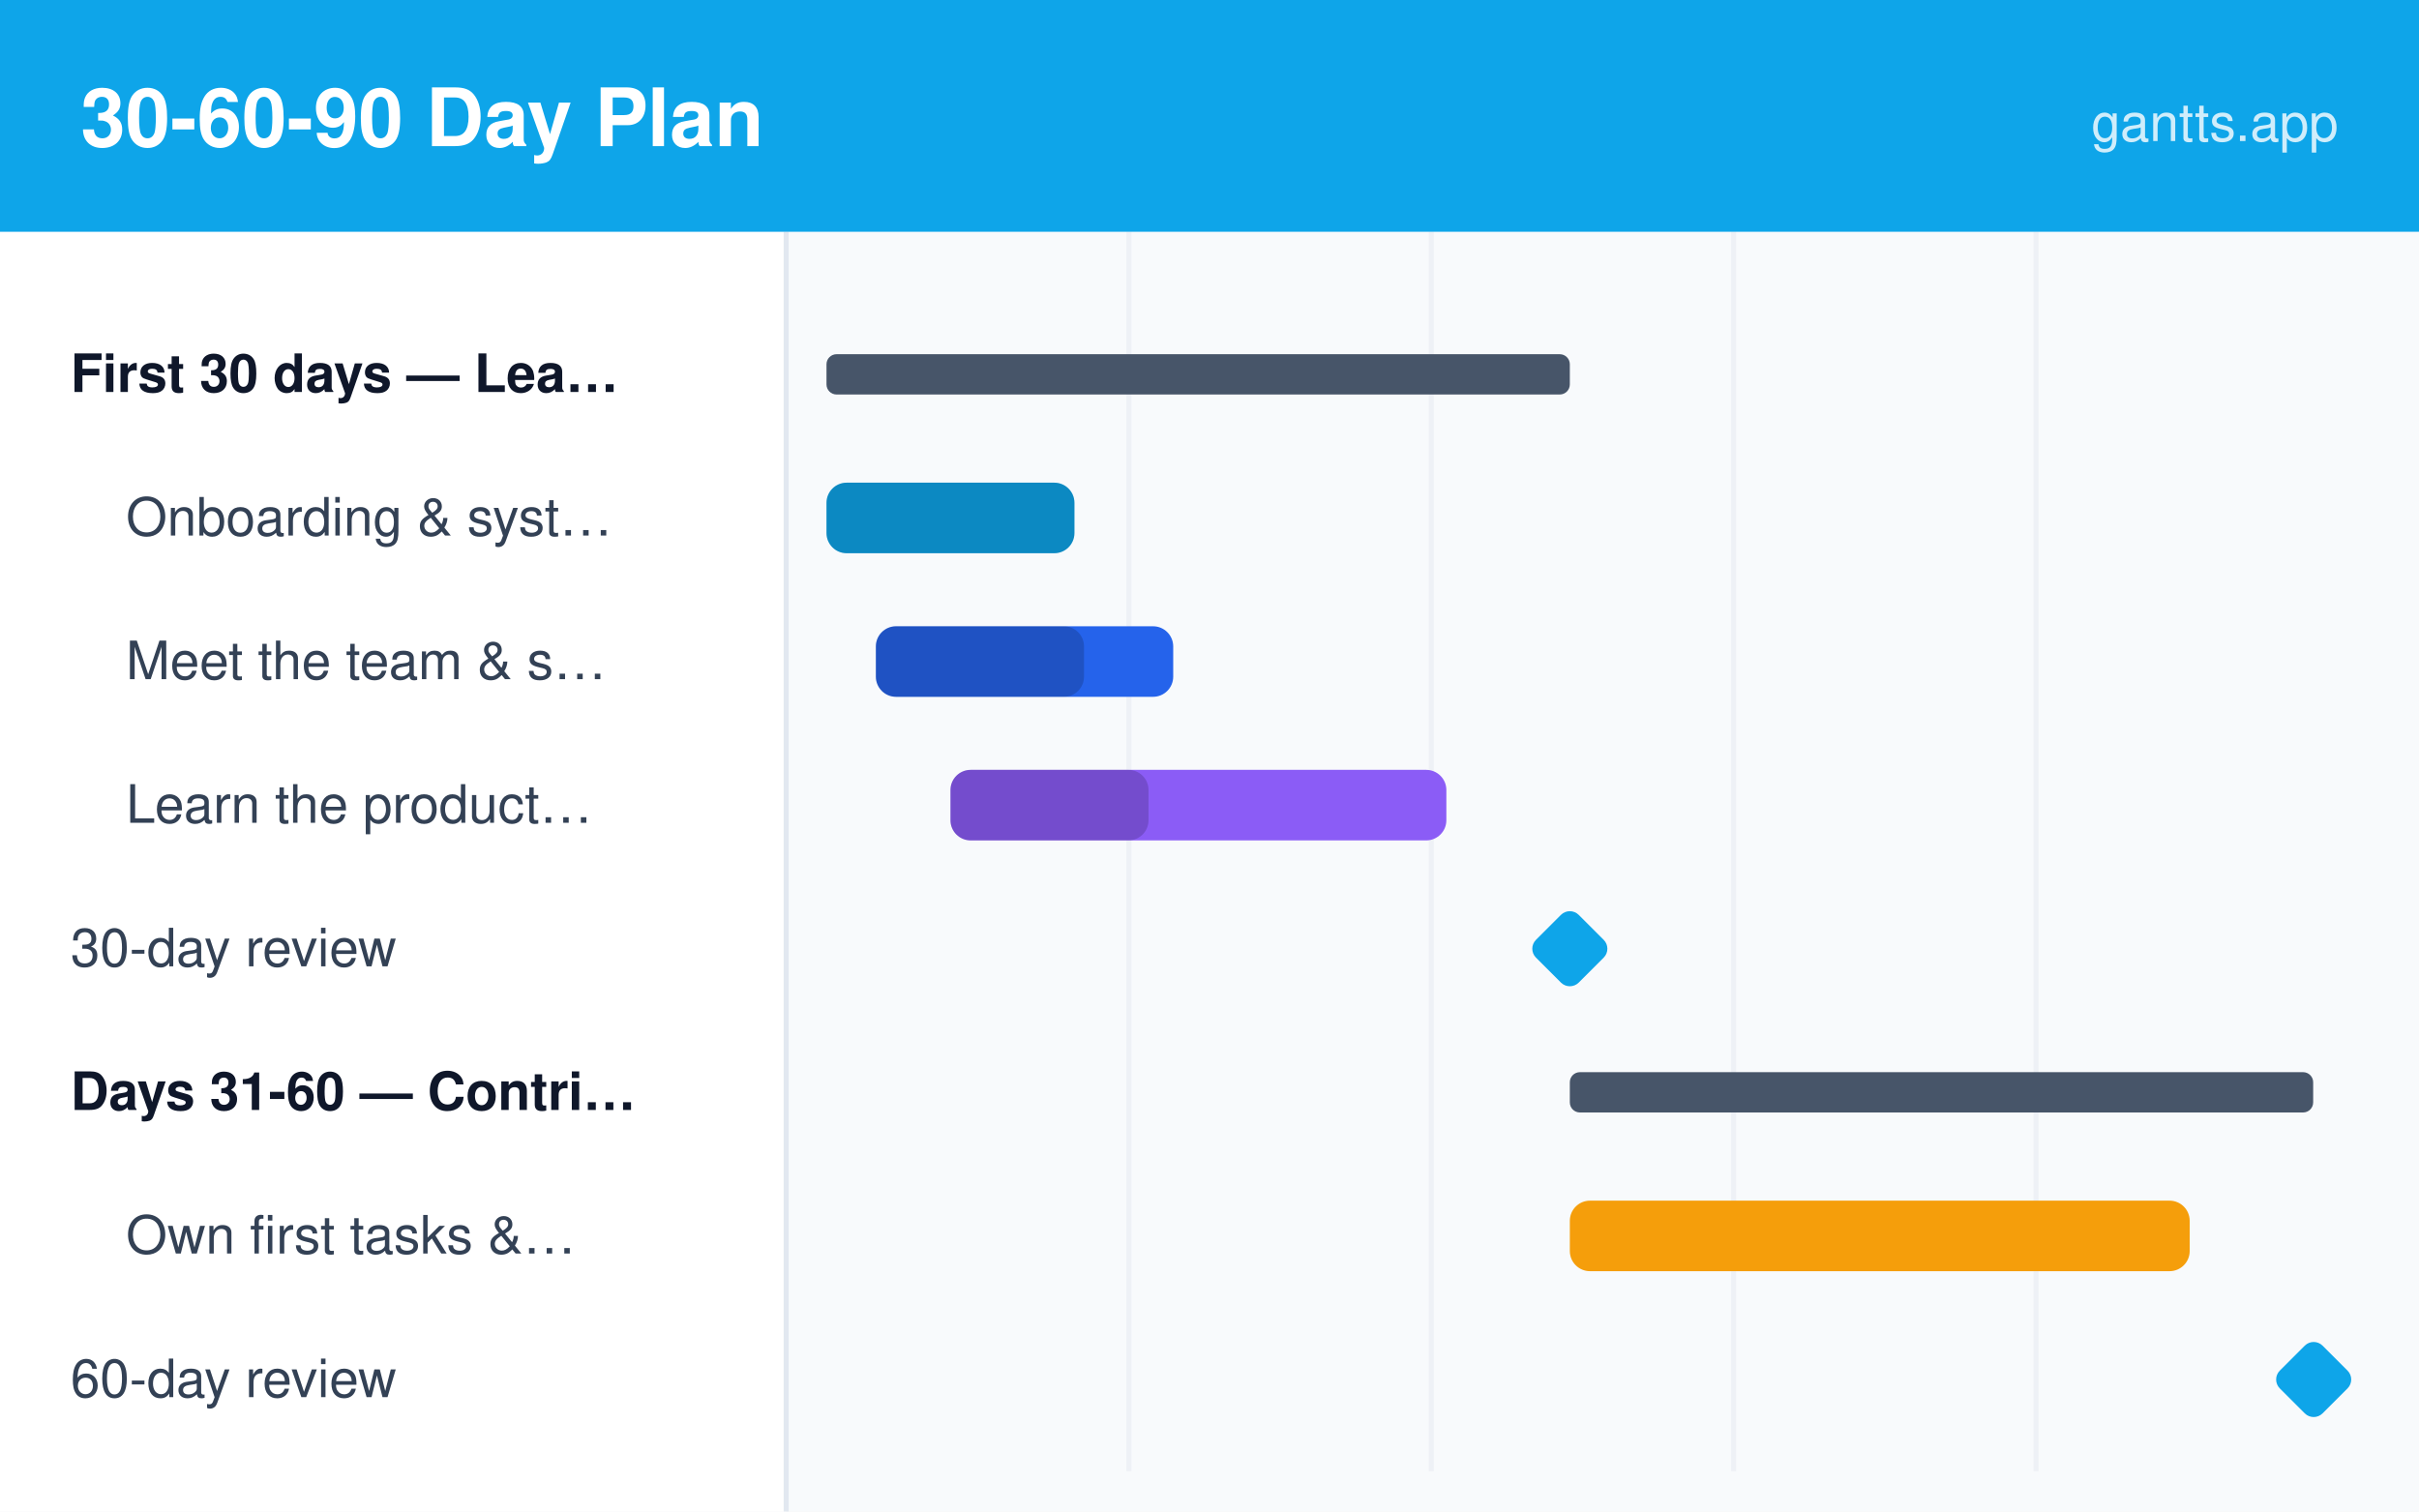
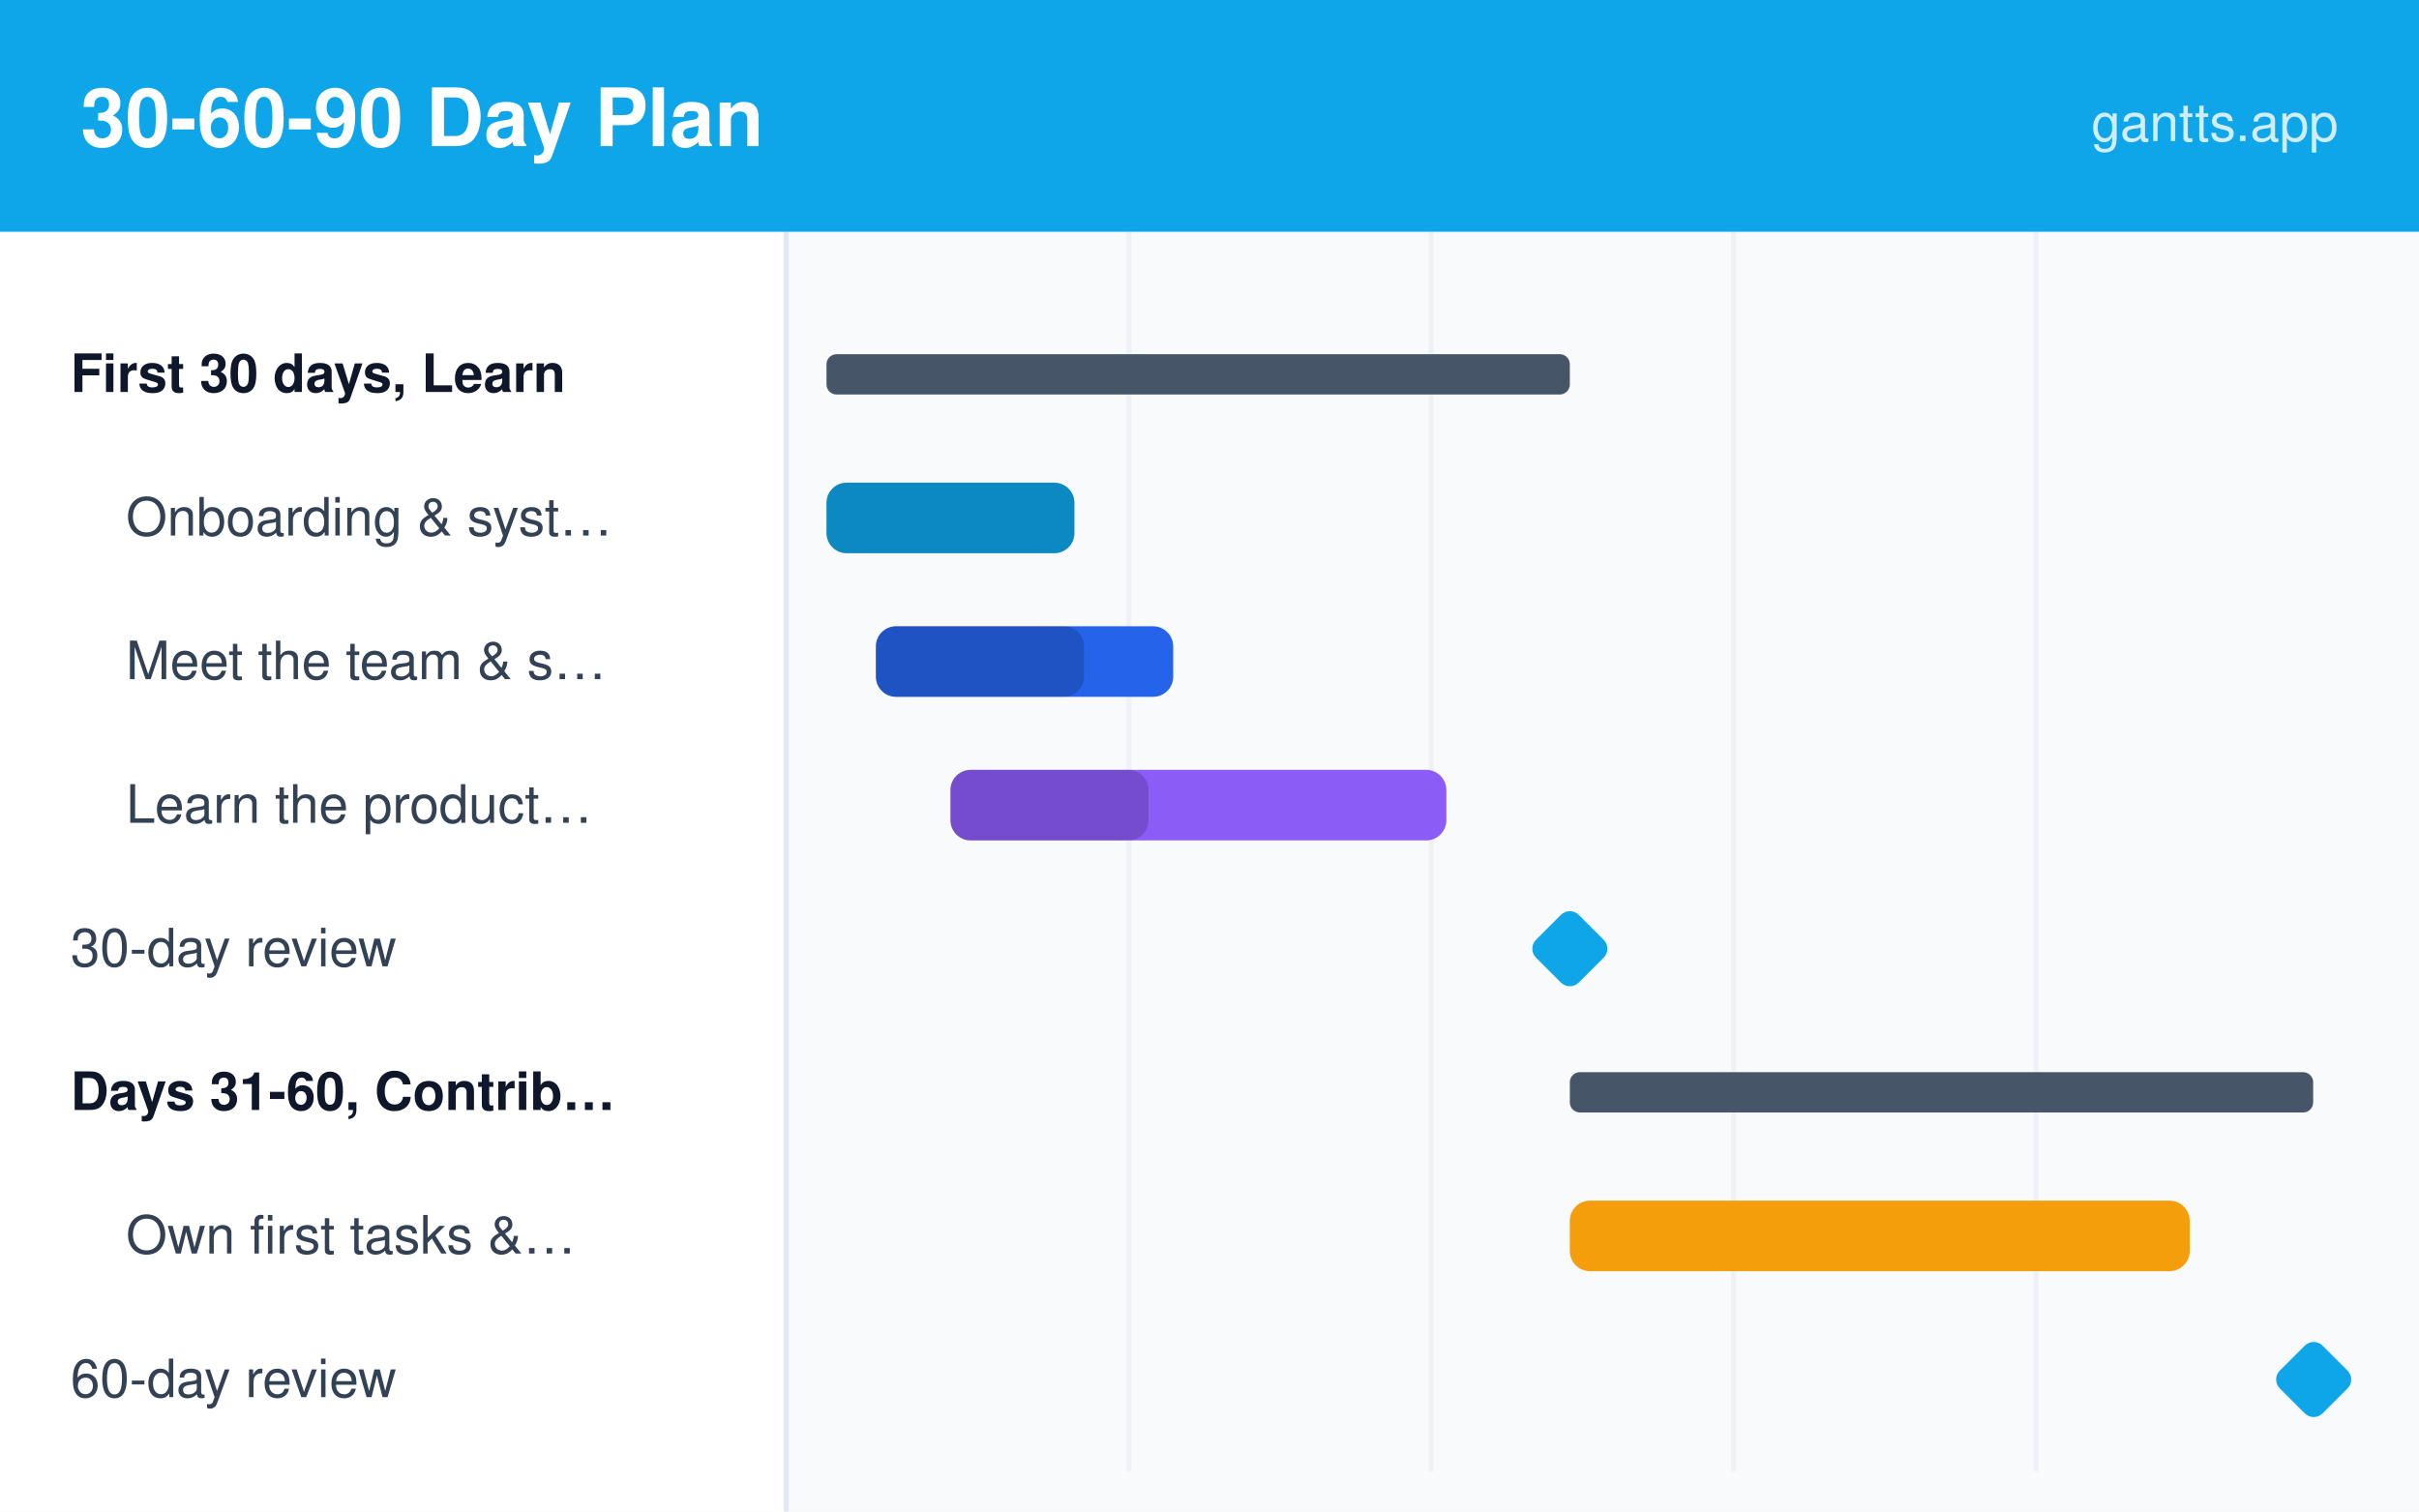
<svg xmlns="http://www.w3.org/2000/svg" viewBox="0 0 480 300" width="480" height="300" role="img" aria-label="30-60-90 Day Plan Gantt chart template preview">
  <rect width="480" height="300" fill="#ffffff" />
  <rect x="0" y="46" width="480" height="254" fill="#f8fafc" />
  <rect x="0" y="46" width="156" height="254" fill="#ffffff" />
  <line x1="224.0" y1="46" x2="224.0" y2="292" stroke="#eef1f6" stroke-width="1" />
  <line x1="284.0" y1="46" x2="284.0" y2="292" stroke="#eef1f6" stroke-width="1" />
  <line x1="344.0" y1="46" x2="344.0" y2="292" stroke="#eef1f6" stroke-width="1" />
  <line x1="404.0" y1="46" x2="404.0" y2="292" stroke="#eef1f6" stroke-width="1" />
  <line x1="156" y1="46" x2="156" y2="300" stroke="#e2e8f0" stroke-width="1" />
  <rect width="480" height="46" fill="#0ea5e9" />
  <text x="16" y="29" font-family="Segoe UI, Helvetica, Arial, sans-serif" font-size="16" font-weight="700" fill="#ffffff">30-60-90 Day Plan</text>
  <text x="464" y="28" text-anchor="end" font-family="Segoe UI, Helvetica, Arial, sans-serif" font-size="10.5" fill="#ffffffcc">gantts.app</text>
-   <text x="14" y="77.8" font-family="Segoe UI, Helvetica, Arial, sans-serif" font-size="10.5" font-weight="700" fill="#0f172a">First 30 days — Lea…</text>
+   <text x="14" y="77.8" font-family="Segoe UI, Helvetica, Arial, sans-serif" font-size="10.5" font-weight="700" fill="#0f172a">First 30 days, Learn</text>
  <rect x="164.0" y="70.3" width="147.5" height="8" rx="2" fill="#475569" />
  <text x="25" y="106.3" font-family="Segoe UI, Helvetica, Arial, sans-serif" font-size="10.5" font-weight="400" fill="#334155">Onboarding &amp; syst…</text>
  <rect x="164.0" y="95.8" width="49.2" height="14" rx="4" fill="#0EA5E9" />
  <rect x="164.0" y="95.8" width="49.2" height="14" rx="4" fill="#000" opacity="0.17" />
  <text x="25" y="134.8" font-family="Segoe UI, Helvetica, Arial, sans-serif" font-size="10.5" font-weight="400" fill="#334155">Meet the team &amp; s…</text>
  <rect x="173.8" y="124.3" width="59.0" height="14" rx="4" fill="#2563EB" />
  <rect x="173.8" y="124.3" width="41.3" height="14" rx="4" fill="#000" opacity="0.17" />
  <text x="25" y="163.3" font-family="Segoe UI, Helvetica, Arial, sans-serif" font-size="10.5" font-weight="400" fill="#334155">Learn the product…</text>
  <rect x="188.6" y="152.8" width="98.4" height="14" rx="4" fill="#8B5CF6" />
  <rect x="188.6" y="152.8" width="39.3" height="14" rx="4" fill="#000" opacity="0.17" />
  <text x="14" y="191.8" font-family="Segoe UI, Helvetica, Arial, sans-serif" font-size="10.5" font-weight="400" fill="#334155">30-day review</text>
  <rect x="305.5" y="182.3" width="12" height="12" rx="2.5" transform="rotate(45 311.5 188.3)" fill="#0ea5e9" />
-   <text x="14" y="220.3" font-family="Segoe UI, Helvetica, Arial, sans-serif" font-size="10.5" font-weight="700" fill="#0f172a">Days 31-60 — Contri…</text>
+   <text x="14" y="220.3" font-family="Segoe UI, Helvetica, Arial, sans-serif" font-size="10.5" font-weight="700" fill="#0f172a">Days 31-60, Contrib…</text>
  <rect x="311.5" y="212.8" width="147.5" height="8" rx="2" fill="#475569" />
  <text x="25" y="248.8" font-family="Segoe UI, Helvetica, Arial, sans-serif" font-size="10.5" font-weight="400" fill="#334155">Own first tasks &amp;…</text>
  <rect x="311.5" y="238.3" width="123.0" height="14" rx="4" fill="#F59E0B" />
  <text x="14" y="277.3" font-family="Segoe UI, Helvetica, Arial, sans-serif" font-size="10.5" font-weight="400" fill="#334155">60-day review</text>
  <rect x="453.1" y="267.8" width="12" height="12" rx="2.5" transform="rotate(45 459.1 273.8)" fill="#0ea5e9" />
</svg>
